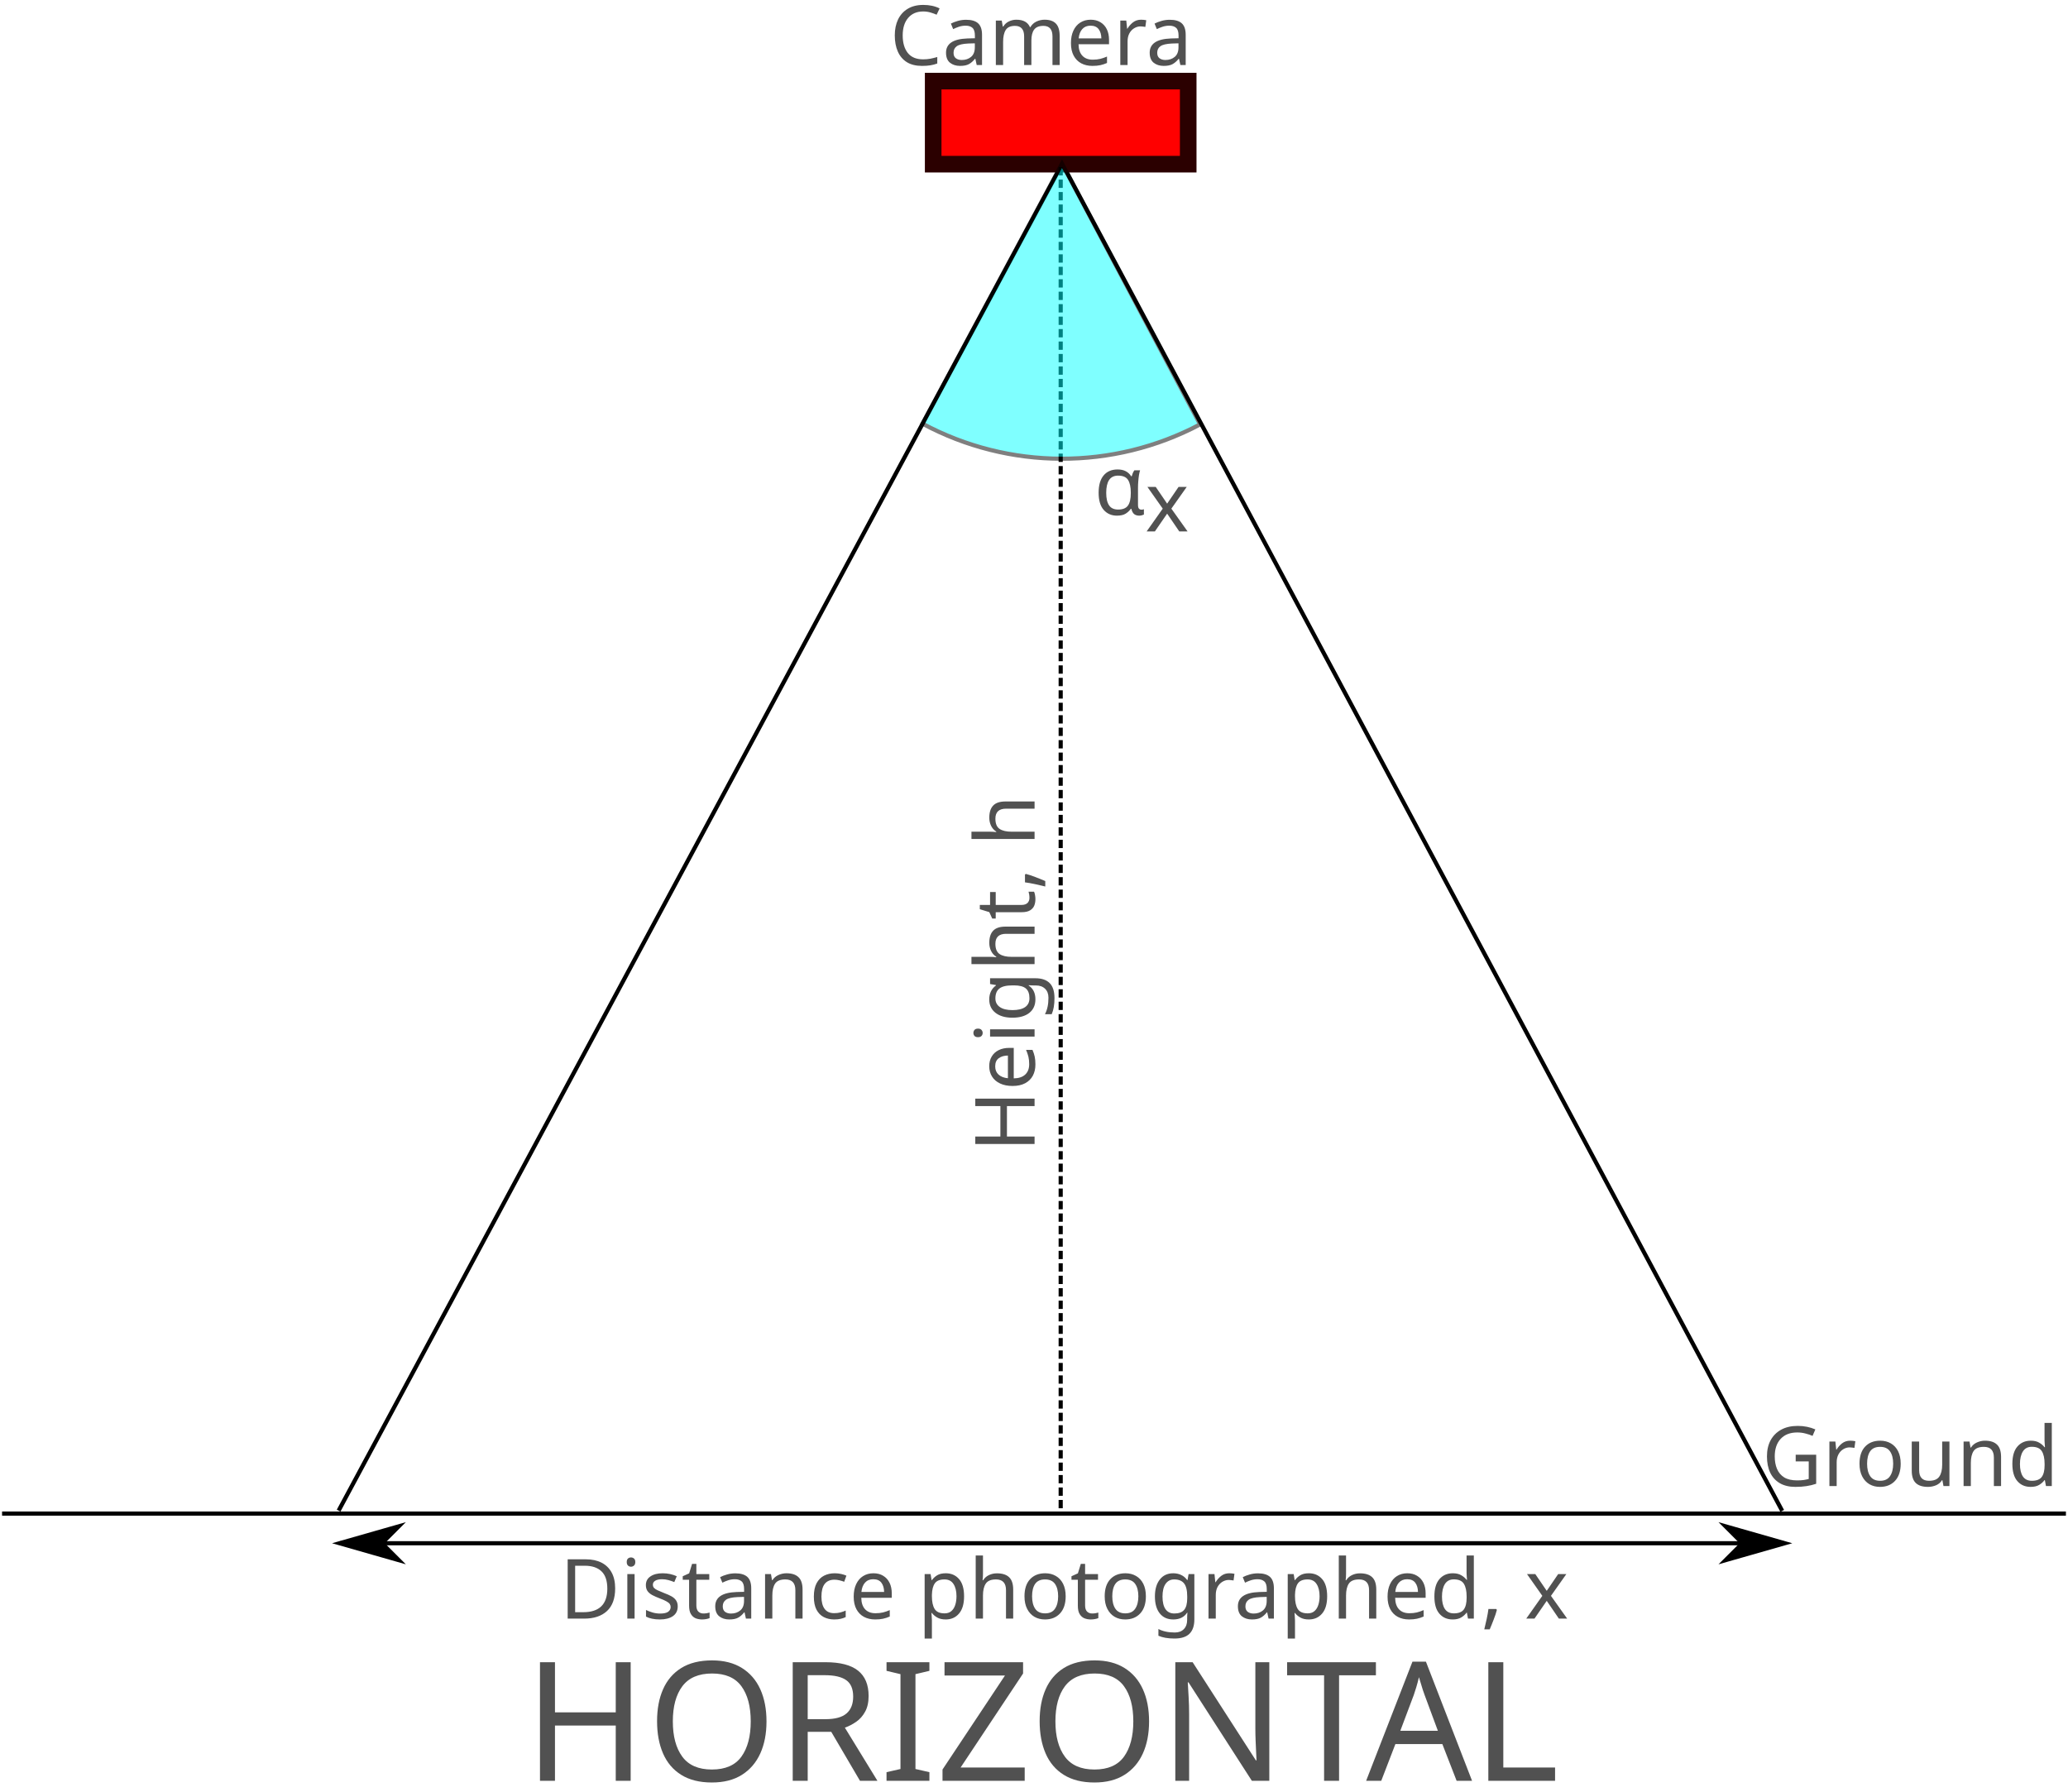
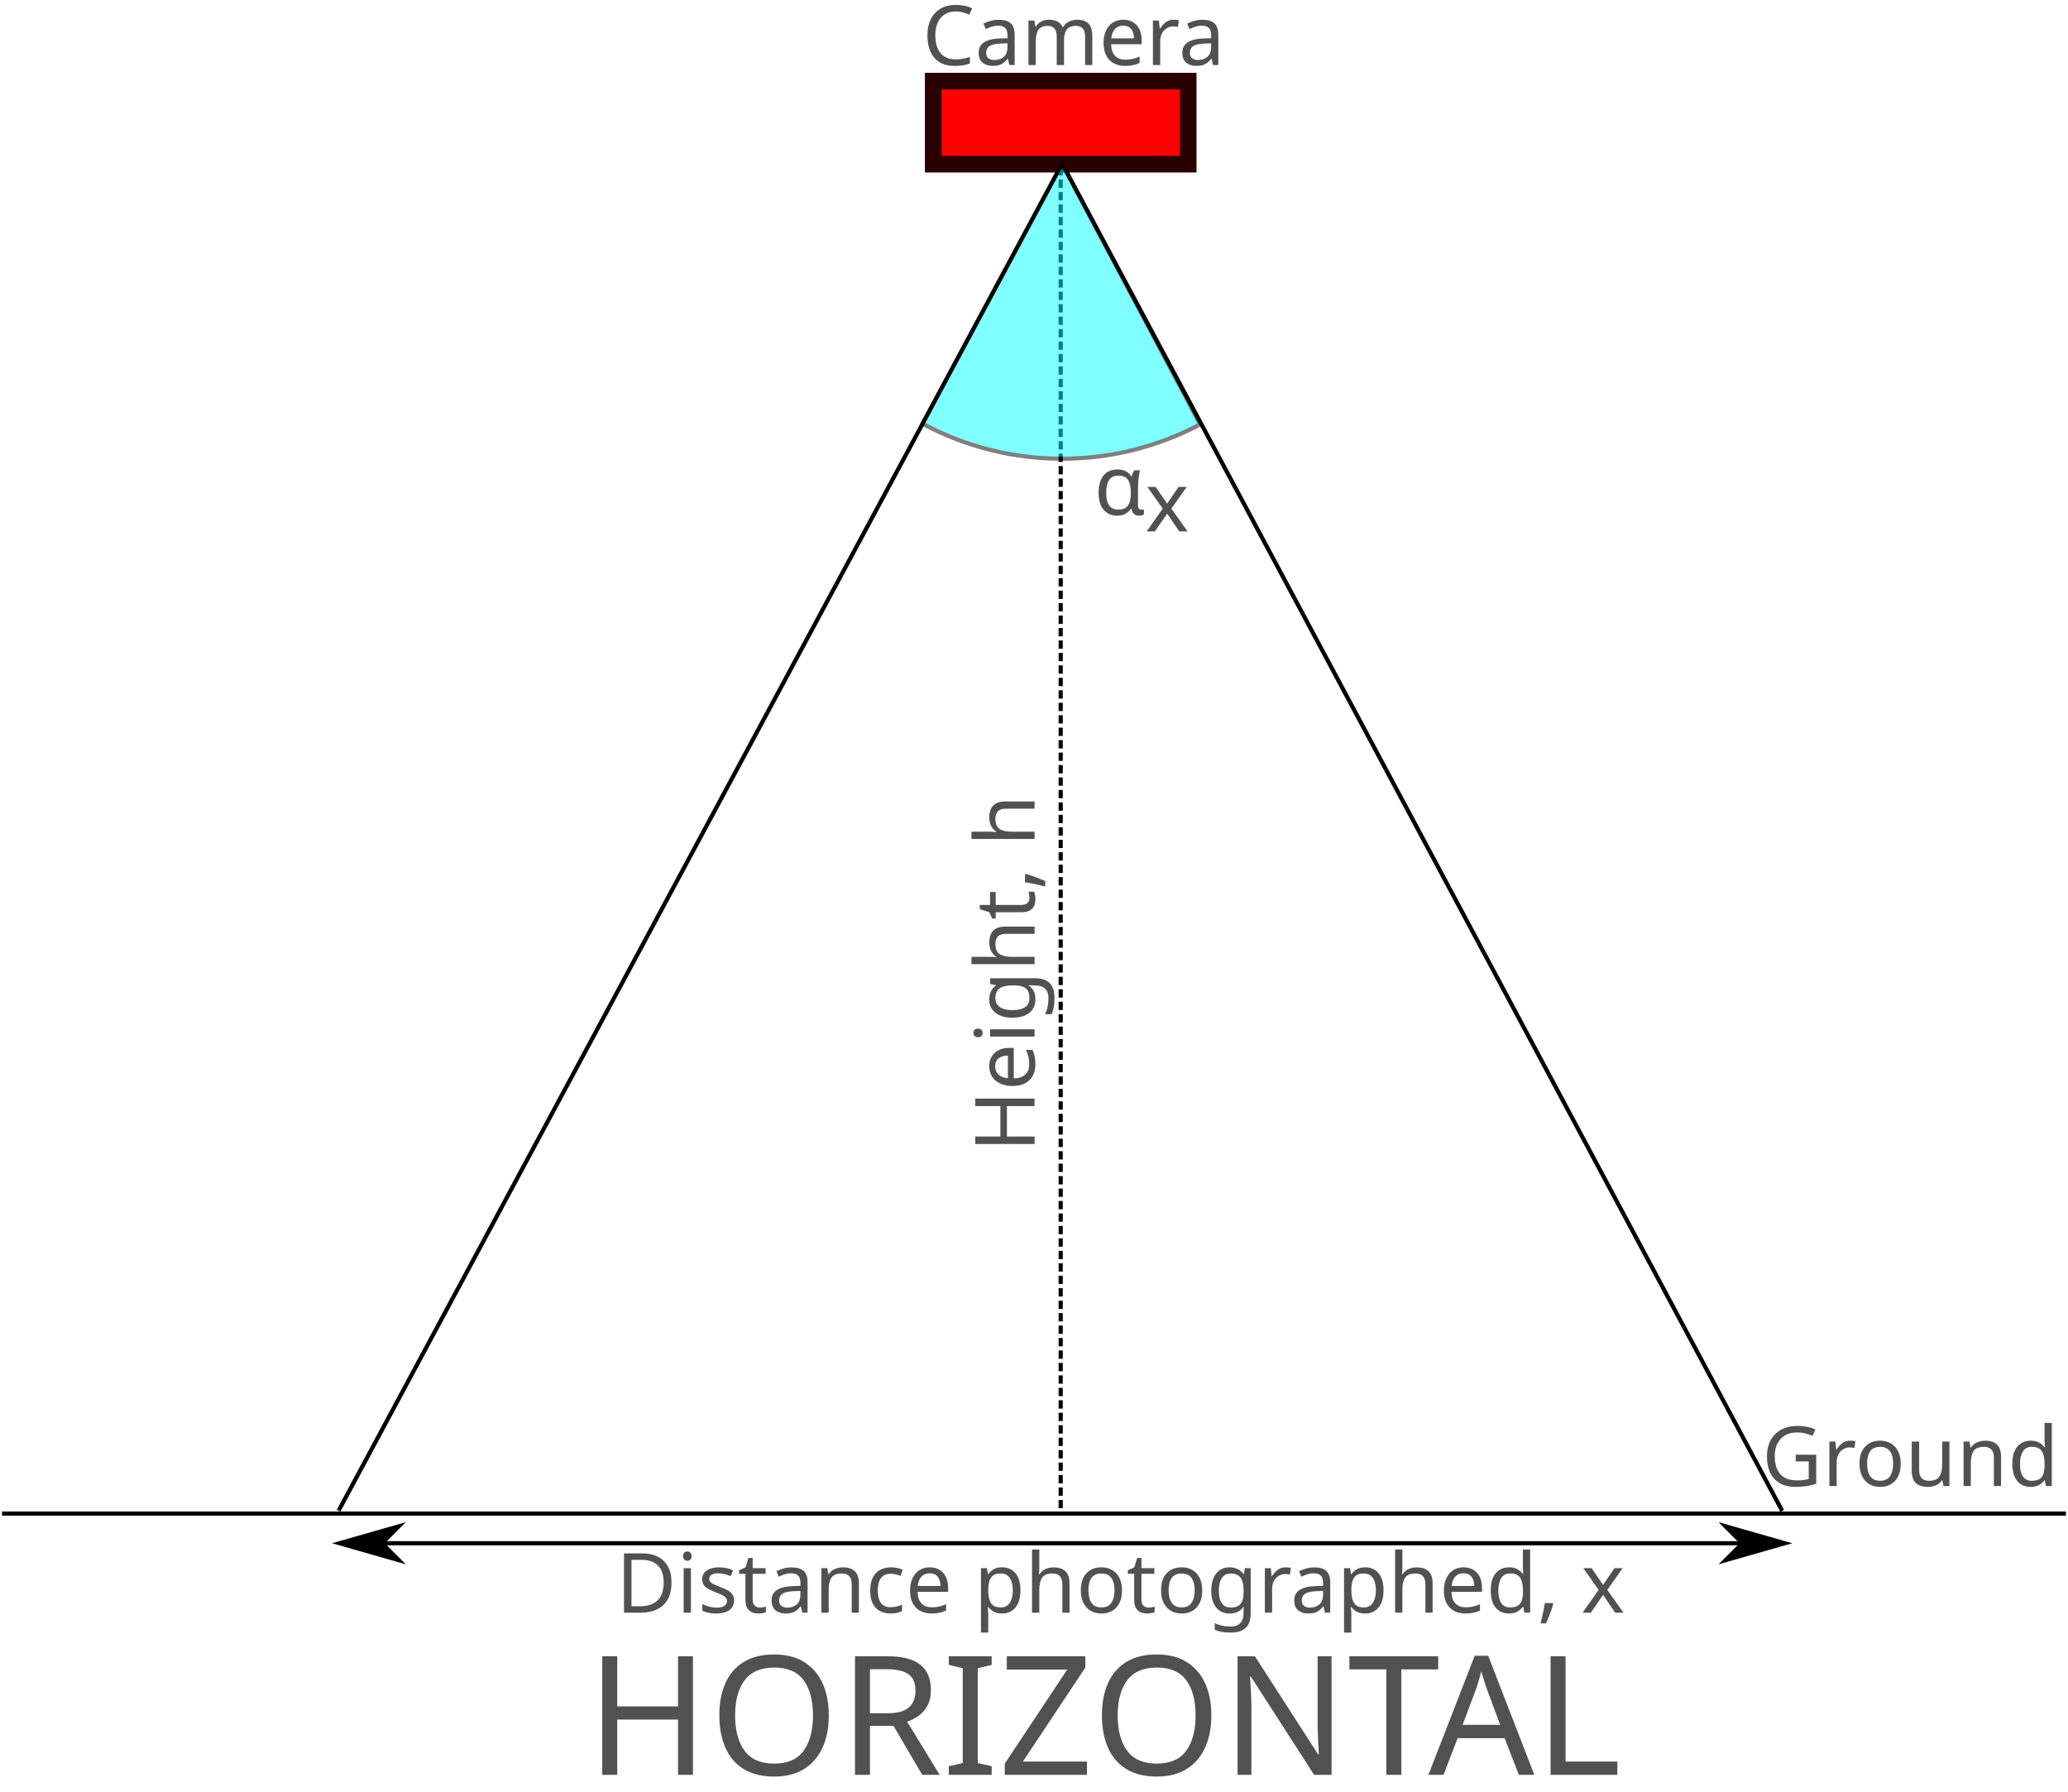
<svg xmlns="http://www.w3.org/2000/svg" width="498.143" height="431.52" id="svg2" version="1.1">
  <defs id="defs4">
    <marker orient="auto" refY="0" refX="0" id="Arrow1Lend" style="overflow:visible">
      <path id="path3822" d="M 0,0 5,-5 -12.5,0 5,5 0,0 z" style="fill-rule:evenodd;stroke:#000000;stroke-width:1pt" transform="matrix(-0.8,0,0,-0.8,-10,0)" />
    </marker>
    <marker orient="auto" refY="0" refX="0" id="Arrow1Lstart" style="overflow:visible">
      <path id="path3819" d="M 0,0 5,-5 -12.5,0 5,5 0,0 z" style="fill-rule:evenodd;stroke:#000000;stroke-width:1pt" transform="matrix(0.8,0,0,0.8,10,0)" />
    </marker>
  </defs>
  <g id="layer1" transform="translate(-82.35714,-140.6834)">
    <path style="fill:none;stroke:#000000;stroke-width:1px;stroke-linecap:butt;stroke-linejoin:miter;stroke-opacity:1" d="m 82.857,505.219 497.143,0" id="path2985" />
    <path style="fill:none;stroke:#000000;stroke-width:1px;stroke-linecap:butt;stroke-linejoin:miter;stroke-opacity:1" d="m 338.571,179.505 -174.643,325" id="path2987" />
    <path style="fill:none;stroke:#000000;stroke-width:1px;stroke-linecap:butt;stroke-linejoin:miter;stroke-opacity:1" d="M 511.658,504.57 337.722,179.191" id="path2987-6" />
    <rect style="fill:#ff0000;fill-opacity:1;stroke:#2b0000;stroke-width:4;stroke-linecap:round;stroke-miterlimit:4;stroke-opacity:1;stroke-dasharray:none" id="rect3025" width="61.429" height="20" x="307.143" y="160.219" />
-     <text xml:space="preserve" style="font-size:14px;font-style:normal;font-variant:normal;font-weight:normal;font-stretch:normal;line-height:125%;letter-spacing:0px;word-spacing:0px;fill:#515151;fill-opacity:1;stroke:none;font-family:PT Sans;-inkscape-font-specification:PT Sans" x="296.674" y="156.352" id="text3027">
-       <tspan id="tspan3029" x="296.674" y="156.352" style="font-size:20px;fill:#515151;fill-opacity:1">Camera</tspan>
+     <text xml:space="preserve" style="font-size:14px;font-style:normal;font-variant:normal;font-weight:normal;font-stretch:normal;line-height:125%;letter-spacing:0px;word-spacing:0px;fill:#515151;fill-opacity:1;stroke:none;font-family:PT Sans;-inkscape-font-specification:PT Sans" x="304.531" y="156.352" id="text3027">
+       <tspan id="tspan3029" x="304.531" y="156.352" style="font-size:20px;fill:#515151;fill-opacity:1">Camera</tspan>
    </text>
    <text xml:space="preserve" style="font-size:14px;font-style:normal;font-weight:normal;line-height:125%;letter-spacing:0px;word-spacing:0px;fill:#515151;fill-opacity:1;stroke:none;font-family:Sans" x="506.766" y="498.588" id="text3031">
      <tspan id="tspan3033" x="506.766" y="498.588" style="font-size:20px;fill:#515151;fill-opacity:1">Ground</tspan>
    </text>
    <path style="fill:none;stroke:#000000;stroke-width:1;stroke-linecap:butt;stroke-linejoin:miter;stroke-miterlimit:4;stroke-opacity:1;stroke-dasharray:2, 1;stroke-dashoffset:0" d="m 337.857,180.934 0,324.286" id="path3035" />
    <text xml:space="preserve" style="font-size:14px;font-style:normal;font-weight:normal;line-height:125%;letter-spacing:0px;word-spacing:0px;fill:#515151;fill-opacity:1;stroke:none;font-family:Sans" x="-418.143" y="331.566" id="text3805" transform="matrix(0,-1,1,0,0,0)">
      <tspan id="tspan3807" x="-418.143" y="331.566" style="font-size:20px;font-style:normal;font-variant:normal;font-weight:normal;font-stretch:normal;font-family:PT Sans;-inkscape-font-specification:PT Sans;fill:#515151;fill-opacity:1">Height, h</tspan>
    </text>
-     <text xml:space="preserve" style="font-size:14px;font-style:normal;font-weight:normal;line-height:125%;letter-spacing:0px;word-spacing:0px;fill:#515151;fill-opacity:1;stroke:none;font-family:Sans" x="217.164" y="530.515" id="text3809">
-       <tspan x="217.164" y="530.515" id="tspan4461" style="font-size:20px;font-style:normal;font-variant:normal;font-weight:normal;font-stretch:normal;fill:#515151;fill-opacity:1;font-family:PT Sans;-inkscape-font-specification:PT Sans">Distance photographed, x</tspan>
+     <text xml:space="preserve" style="font-size:14px;font-style:normal;font-weight:normal;line-height:125%;letter-spacing:0px;word-spacing:0px;fill:#515151;fill-opacity:1;stroke:none;font-family:Sans" x="230.735" y="529.087" id="text3809">
+       <tspan x="230.735" y="529.087" id="tspan4461" style="font-size:20px;font-style:normal;font-variant:normal;font-weight:normal;font-stretch:normal;fill:#515151;fill-opacity:1;font-family:PT Sans;-inkscape-font-specification:PT Sans">Distance photographed, x</tspan>
    </text>
    <path style="fill:none;stroke:#000000;stroke-width:1px;stroke-linecap:butt;stroke-linejoin:miter;stroke-opacity:1;marker-start:url(#Arrow1Lstart);marker-end:url(#Arrow1Lend)" d="m 164.286,512.362 347.857,0" id="path3813" />
    <path style="opacity:0.5;color:#000000;fill:#00ffff;fill-opacity:1;fill-rule:evenodd;stroke:#000000;stroke-width:1px;stroke-linecap:butt;stroke-linejoin:miter;stroke-miterlimit:4;stroke-opacity:1;stroke-dasharray:none;stroke-dashoffset:0;marker:none;visibility:visible;display:inline;overflow:visible;enable-background:accumulate" id="path4447" d="m 397.32,263.455 c -8.576,22.076 -27.586,38.43 -50.695,43.613 l -15.553,-69.349 z" transform="matrix(0.7563924,0.6541181,-0.6541181,0.7563924,243.2452,-216.274)" />
    <text xml:space="preserve" x="345.903" y="264.673" id="text4451" style="fill:#515151;fill-opacity:1">
      <tspan id="tspan4453" x="345.903" y="264.673" style="font-size:20px;font-style:normal;font-variant:normal;font-weight:normal;font-stretch:normal;font-family:PT Sans;-inkscape-font-specification:PT Sans;fill:#515151;fill-opacity:1">α<tspan style="font-size:20px;font-style:normal;font-variant:normal;font-weight:normal;font-stretch:normal;baseline-shift:sub;font-family:PT Sans;-inkscape-font-specification:PT Sans;fill:#515151;fill-opacity:1" id="tspan4455">x</tspan>
      </tspan>
    </text>
-     <text xml:space="preserve" style="font-size:14px;font-style:normal;font-weight:normal;line-height:125%;letter-spacing:0px;word-spacing:0px;fill:#515151;fill-opacity:1;stroke:none;font-family:Sans" x="208.554" y="569.581" id="text4457">
-       <tspan id="tspan4459" x="208.554" y="569.581" style="font-size:40px;font-style:normal;font-variant:normal;font-weight:normal;font-stretch:normal;fill:#515151;fill-opacity:1;font-family:PT Sans;-inkscape-font-specification:PT Sans">HORIZONTAL</tspan>
+     <text xml:space="preserve" style="font-size:14px;font-style:normal;font-weight:normal;line-height:125%;letter-spacing:0px;word-spacing:0px;fill:#515151;fill-opacity:1;stroke:none;font-family:Sans" x="223.554" y="568.152" id="text4457">
+       <tspan id="tspan4459" x="223.554" y="568.152" style="font-size:40px;font-style:normal;font-variant:normal;font-weight:normal;font-stretch:normal;fill:#515151;fill-opacity:1;font-family:PT Sans;-inkscape-font-specification:PT Sans">HORIZONTAL</tspan>
    </text>
  </g>
</svg>
